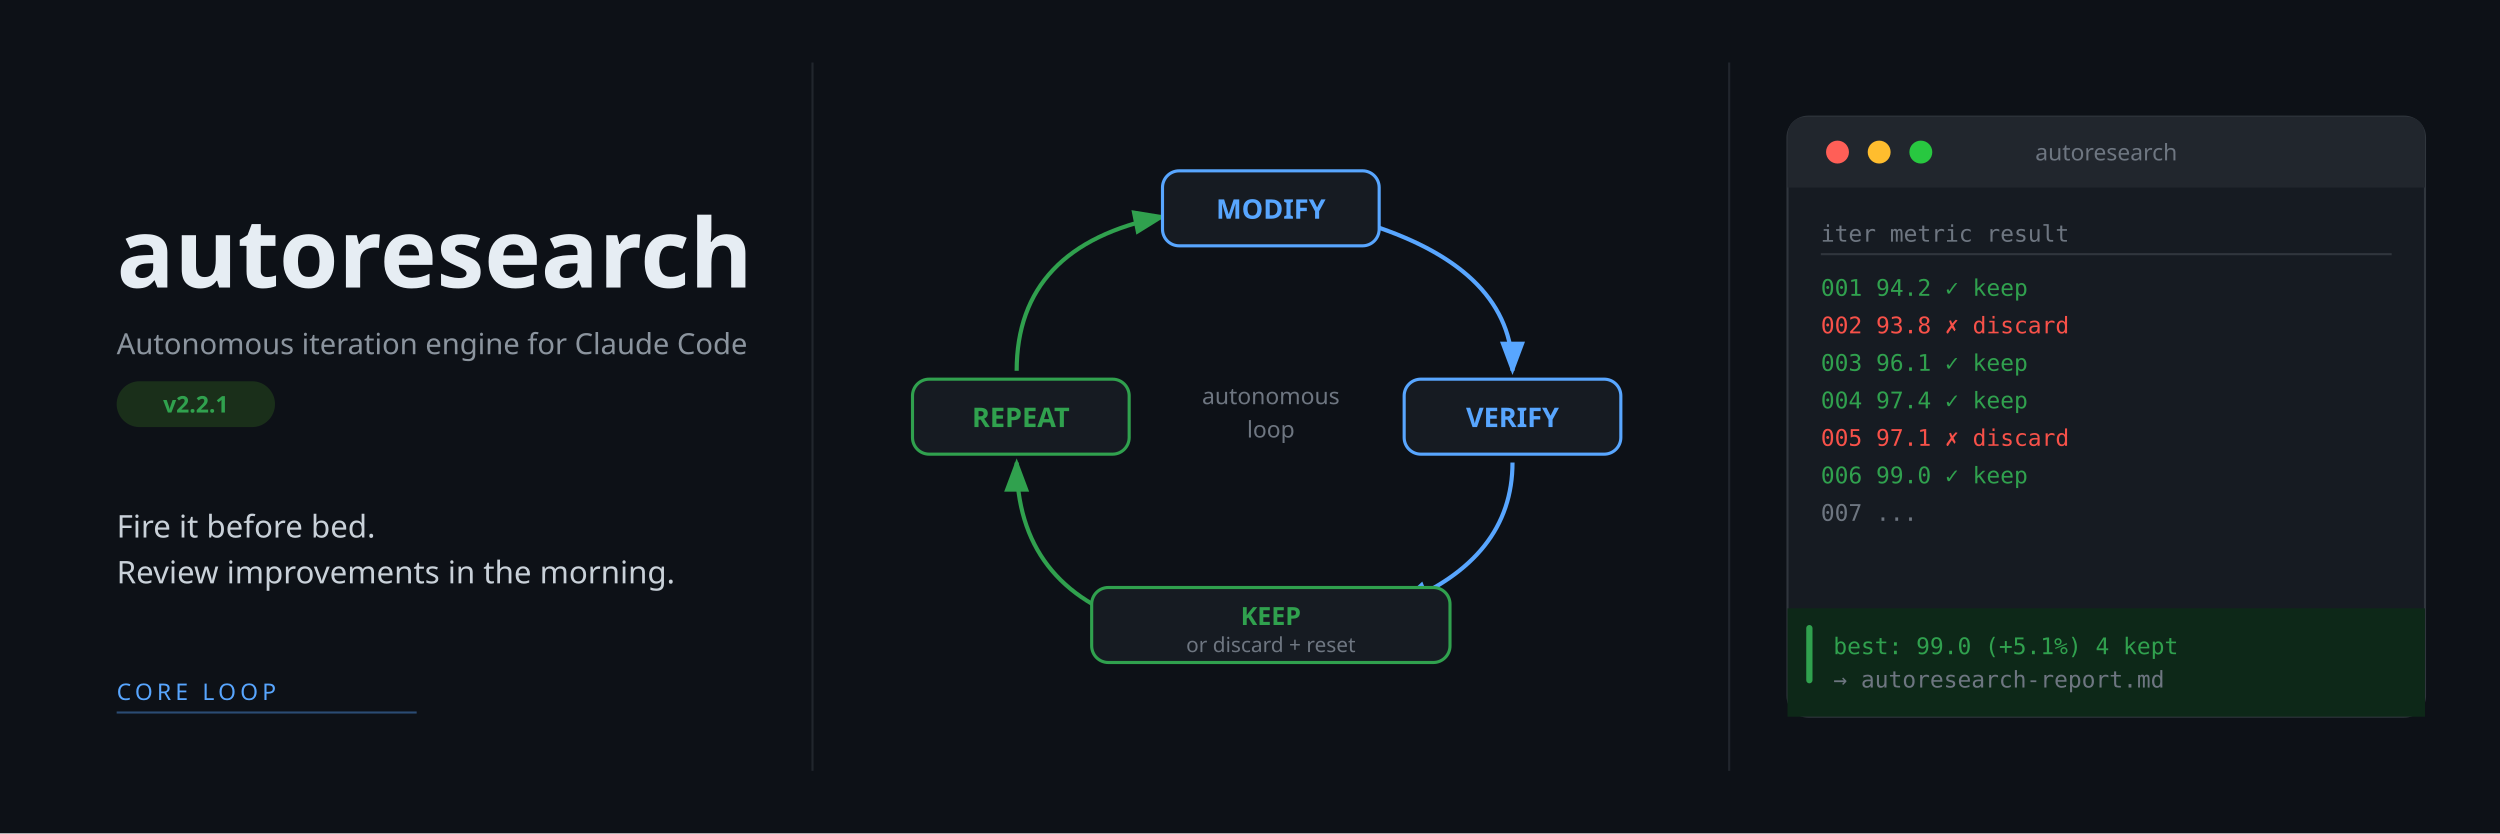
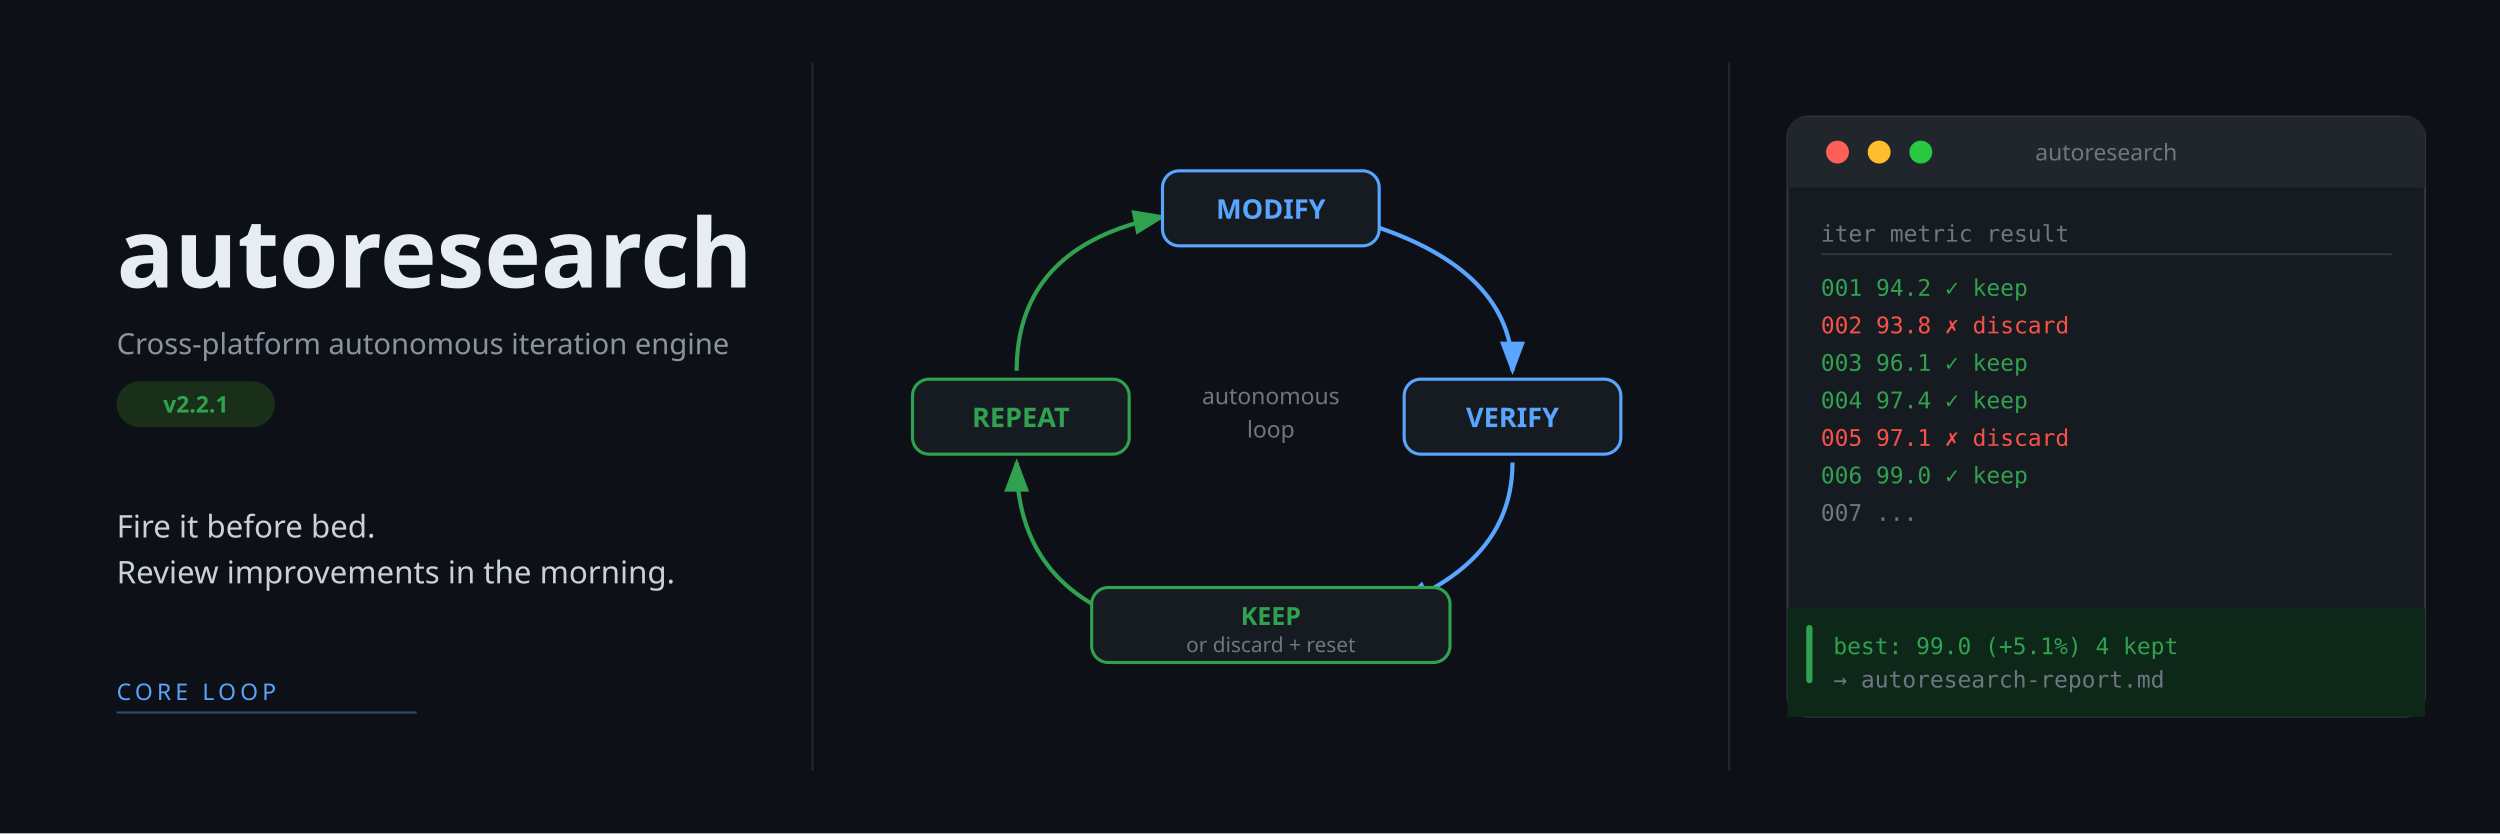
<svg xmlns="http://www.w3.org/2000/svg" viewBox="0 0 1200 400" width="1200" height="400">
  <defs>
    <style>
      .ui { font-family: 'Segoe UI', system-ui, sans-serif; }
      .mono { font-family: 'Cascadia Code', 'Fira Code', monospace; }
    </style>
    <marker id="arr" markerWidth="8" markerHeight="6" refX="7" refY="3" orient="auto">
      <polygon points="0 0, 8 3, 0 6" fill="context-stroke" />
    </marker>
  </defs>
  <rect width="1200" height="400" fill="#0d1117" />
  <line x1="390" y1="30" x2="390" y2="370" stroke="#21262d" stroke-width="1" />
  <line x1="830" y1="30" x2="830" y2="370" stroke="#21262d" stroke-width="1" />
  <text x="56" y="138" class="ui" font-size="46" font-weight="700" fill="#e6edf3">autoresearch</text>
-   <text x="56" y="170" class="ui" font-size="14" fill="#8b949e">Autonomous iteration engine for Claude Code</text>
+   <text x="56" y="170" class="ui" font-size="14" fill="#8b949e">Cross-platform autonomous iteration engine</text>
  <rect x="56" y="183" width="76" height="22" rx="11" fill="#1a2f1a" />
  <text x="94" y="198" class="ui" font-size="11" font-weight="600" fill="#30a14e" text-anchor="middle">v2.2.1</text>
  <text x="56" y="258" class="ui" font-size="15" fill="#c9d1d9">Fire it before bed.</text>
  <text x="56" y="280" class="ui" font-size="15" fill="#c9d1d9">Review improvements in the morning.</text>
  <text x="56" y="336" class="ui" font-size="11" fill="#58a6ff" letter-spacing="2">CORE LOOP</text>
  <line x1="56" y1="342" x2="200" y2="342" stroke="#58a6ff" stroke-width="1" opacity="0.4" />
  <path d="M 658 108 Q 726 130 726 178" fill="none" stroke="#58a6ff" stroke-width="2" marker-end="url(#arr)" />
  <path d="M 726 222 Q 726 268 672 290" fill="none" stroke="#58a6ff" stroke-width="2" marker-end="url(#arr)" />
  <path d="M 548 300 Q 488 282 488 222" fill="none" stroke="#30a14e" stroke-width="2" marker-end="url(#arr)" />
  <path d="M 488 178 Q 488 118 558 104" fill="none" stroke="#30a14e" stroke-width="2" marker-end="url(#arr)" />
  <rect x="558" y="82" width="104" height="36" rx="8" fill="#161b22" stroke="#58a6ff" stroke-width="1.5" />
  <text x="610" y="105" class="ui" font-size="13" font-weight="700" fill="#58a6ff" text-anchor="middle">MODIFY</text>
  <rect x="674" y="182" width="104" height="36" rx="8" fill="#161b22" stroke="#58a6ff" stroke-width="1.5" />
  <text x="726" y="205" class="ui" font-size="13" font-weight="700" fill="#58a6ff" text-anchor="middle">VERIFY</text>
  <rect x="524" y="282" width="172" height="36" rx="8" fill="#161b22" stroke="#30a14e" stroke-width="1.5" />
  <text x="610" y="300" class="ui" font-size="12" font-weight="700" fill="#30a14e" text-anchor="middle">KEEP</text>
  <text x="610" y="313" class="ui" font-size="10" fill="#6e7681" text-anchor="middle">or discard + reset</text>
  <rect x="438" y="182" width="104" height="36" rx="8" fill="#161b22" stroke="#30a14e" stroke-width="1.5" />
  <text x="490" y="205" class="ui" font-size="13" font-weight="700" fill="#30a14e" text-anchor="middle">REPEAT</text>
  <text x="610" y="194" class="ui" font-size="11" fill="#6e7681" text-anchor="middle">autonomous</text>
  <text x="610" y="210" class="ui" font-size="11" fill="#6e7681" text-anchor="middle">loop</text>
  <rect x="858" y="56" width="306" height="288" rx="10" fill="#161b22" stroke="#30363d" stroke-width="1" />
  <path d="M 868 56 Q 858 56 858 66 L 858 90 L 1164 90 L 1164 66 Q 1164 56 1154 56 Z" fill="#21262d" />
  <circle cx="882" cy="73" r="5.5" fill="#ff5f57" />
  <circle cx="902" cy="73" r="5.5" fill="#ffbd2e" />
  <circle cx="922" cy="73" r="5.5" fill="#28c840" />
  <text x="1011" y="77" class="ui" font-size="11" fill="#6e7681" text-anchor="middle">autoresearch</text>
  <text x="874" y="116" class="mono" font-size="11" fill="#6e7681">iter   metric   result</text>
  <line x1="874" y1="122" x2="1148" y2="122" stroke="#30363d" stroke-width="1" />
  <text x="874" y="142" class="mono" font-size="11" fill="#30a14e">001    94.2     ✓ keep</text>
  <text x="874" y="160" class="mono" font-size="11" fill="#f85149">002    93.8     ✗ discard</text>
  <text x="874" y="178" class="mono" font-size="11" fill="#30a14e">003    96.1     ✓ keep</text>
  <text x="874" y="196" class="mono" font-size="11" fill="#30a14e">004    97.4     ✓ keep</text>
  <text x="874" y="214" class="mono" font-size="11" fill="#f85149">005    97.1     ✗ discard</text>
  <text x="874" y="232" class="mono" font-size="11" fill="#30a14e">006    99.0     ✓ keep</text>
  <text x="874" y="250" class="mono" font-size="11" fill="#6e7681">007    ...</text>
  <rect x="858" y="292" width="306" height="52" fill="#0d2818" />
  <rect x="867" y="300" width="3" height="28" rx="1.5" fill="#30a14e" />
  <text x="880" y="314" class="mono" font-size="11" fill="#30a14e">best: 99.0  (+5.1%)  4 kept</text>
  <text x="880" y="330" class="mono" font-size="11" fill="#6e7681">→ autoresearch-report.md</text>
</svg>
